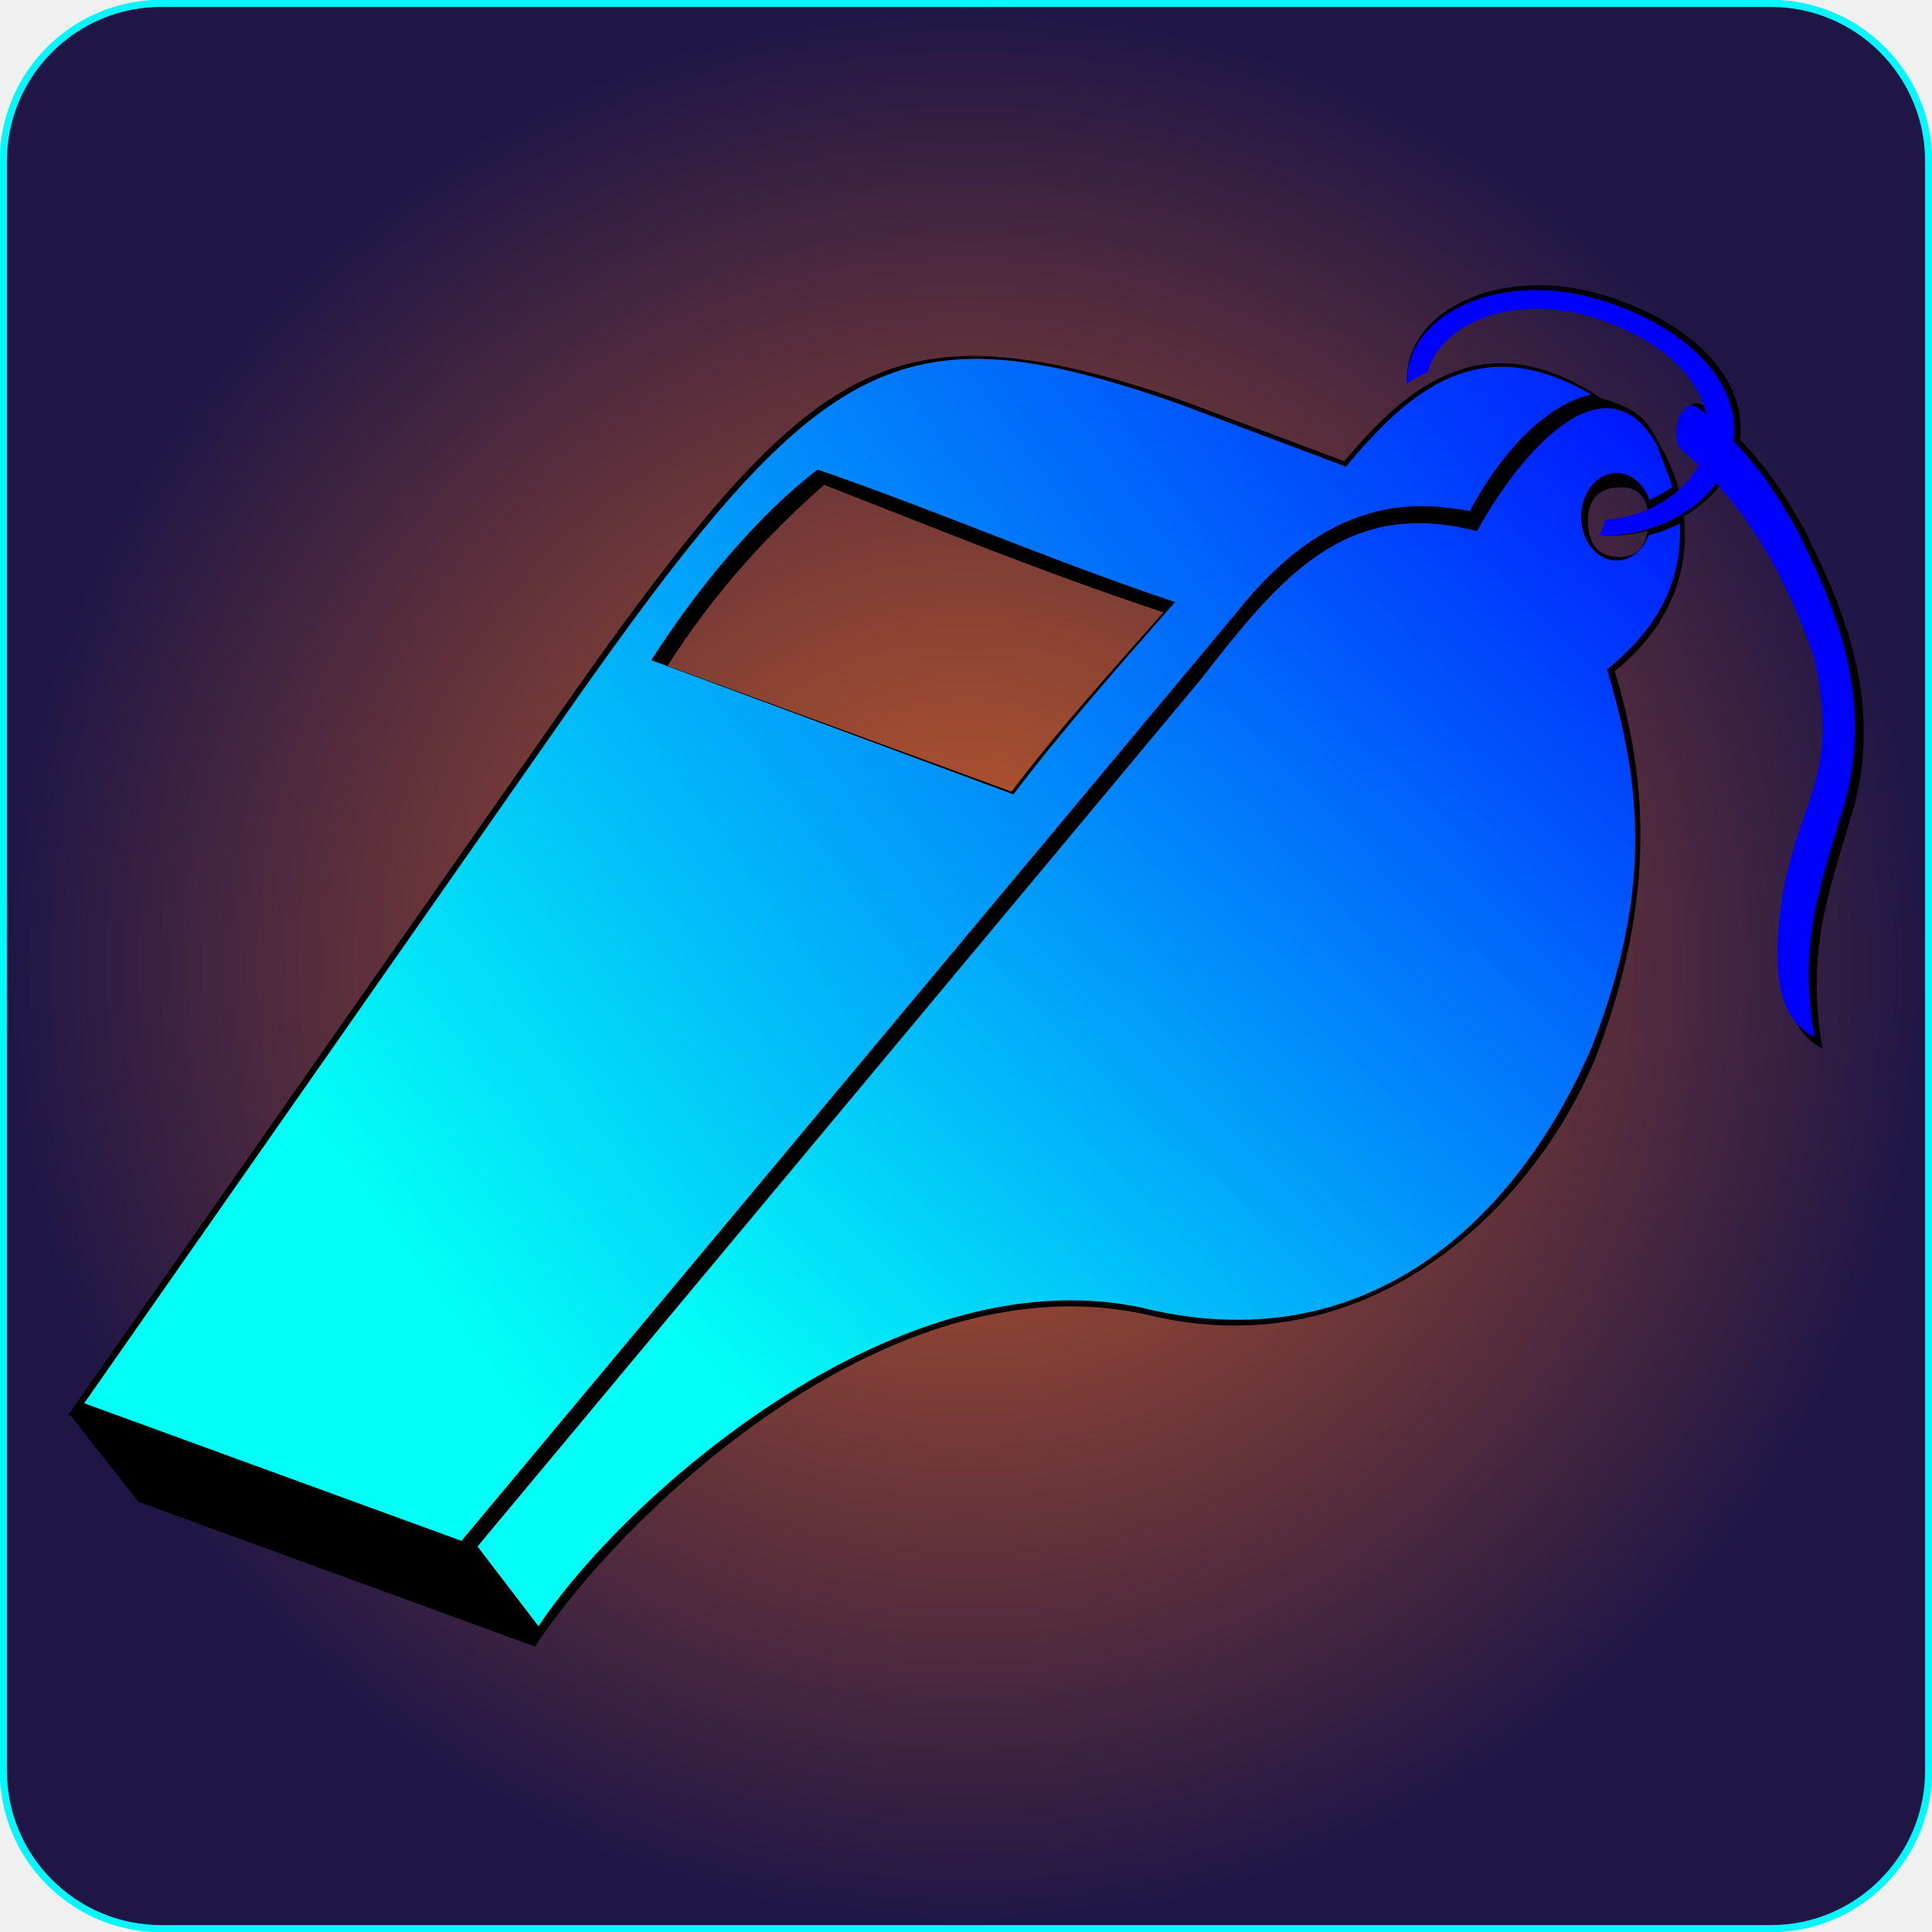
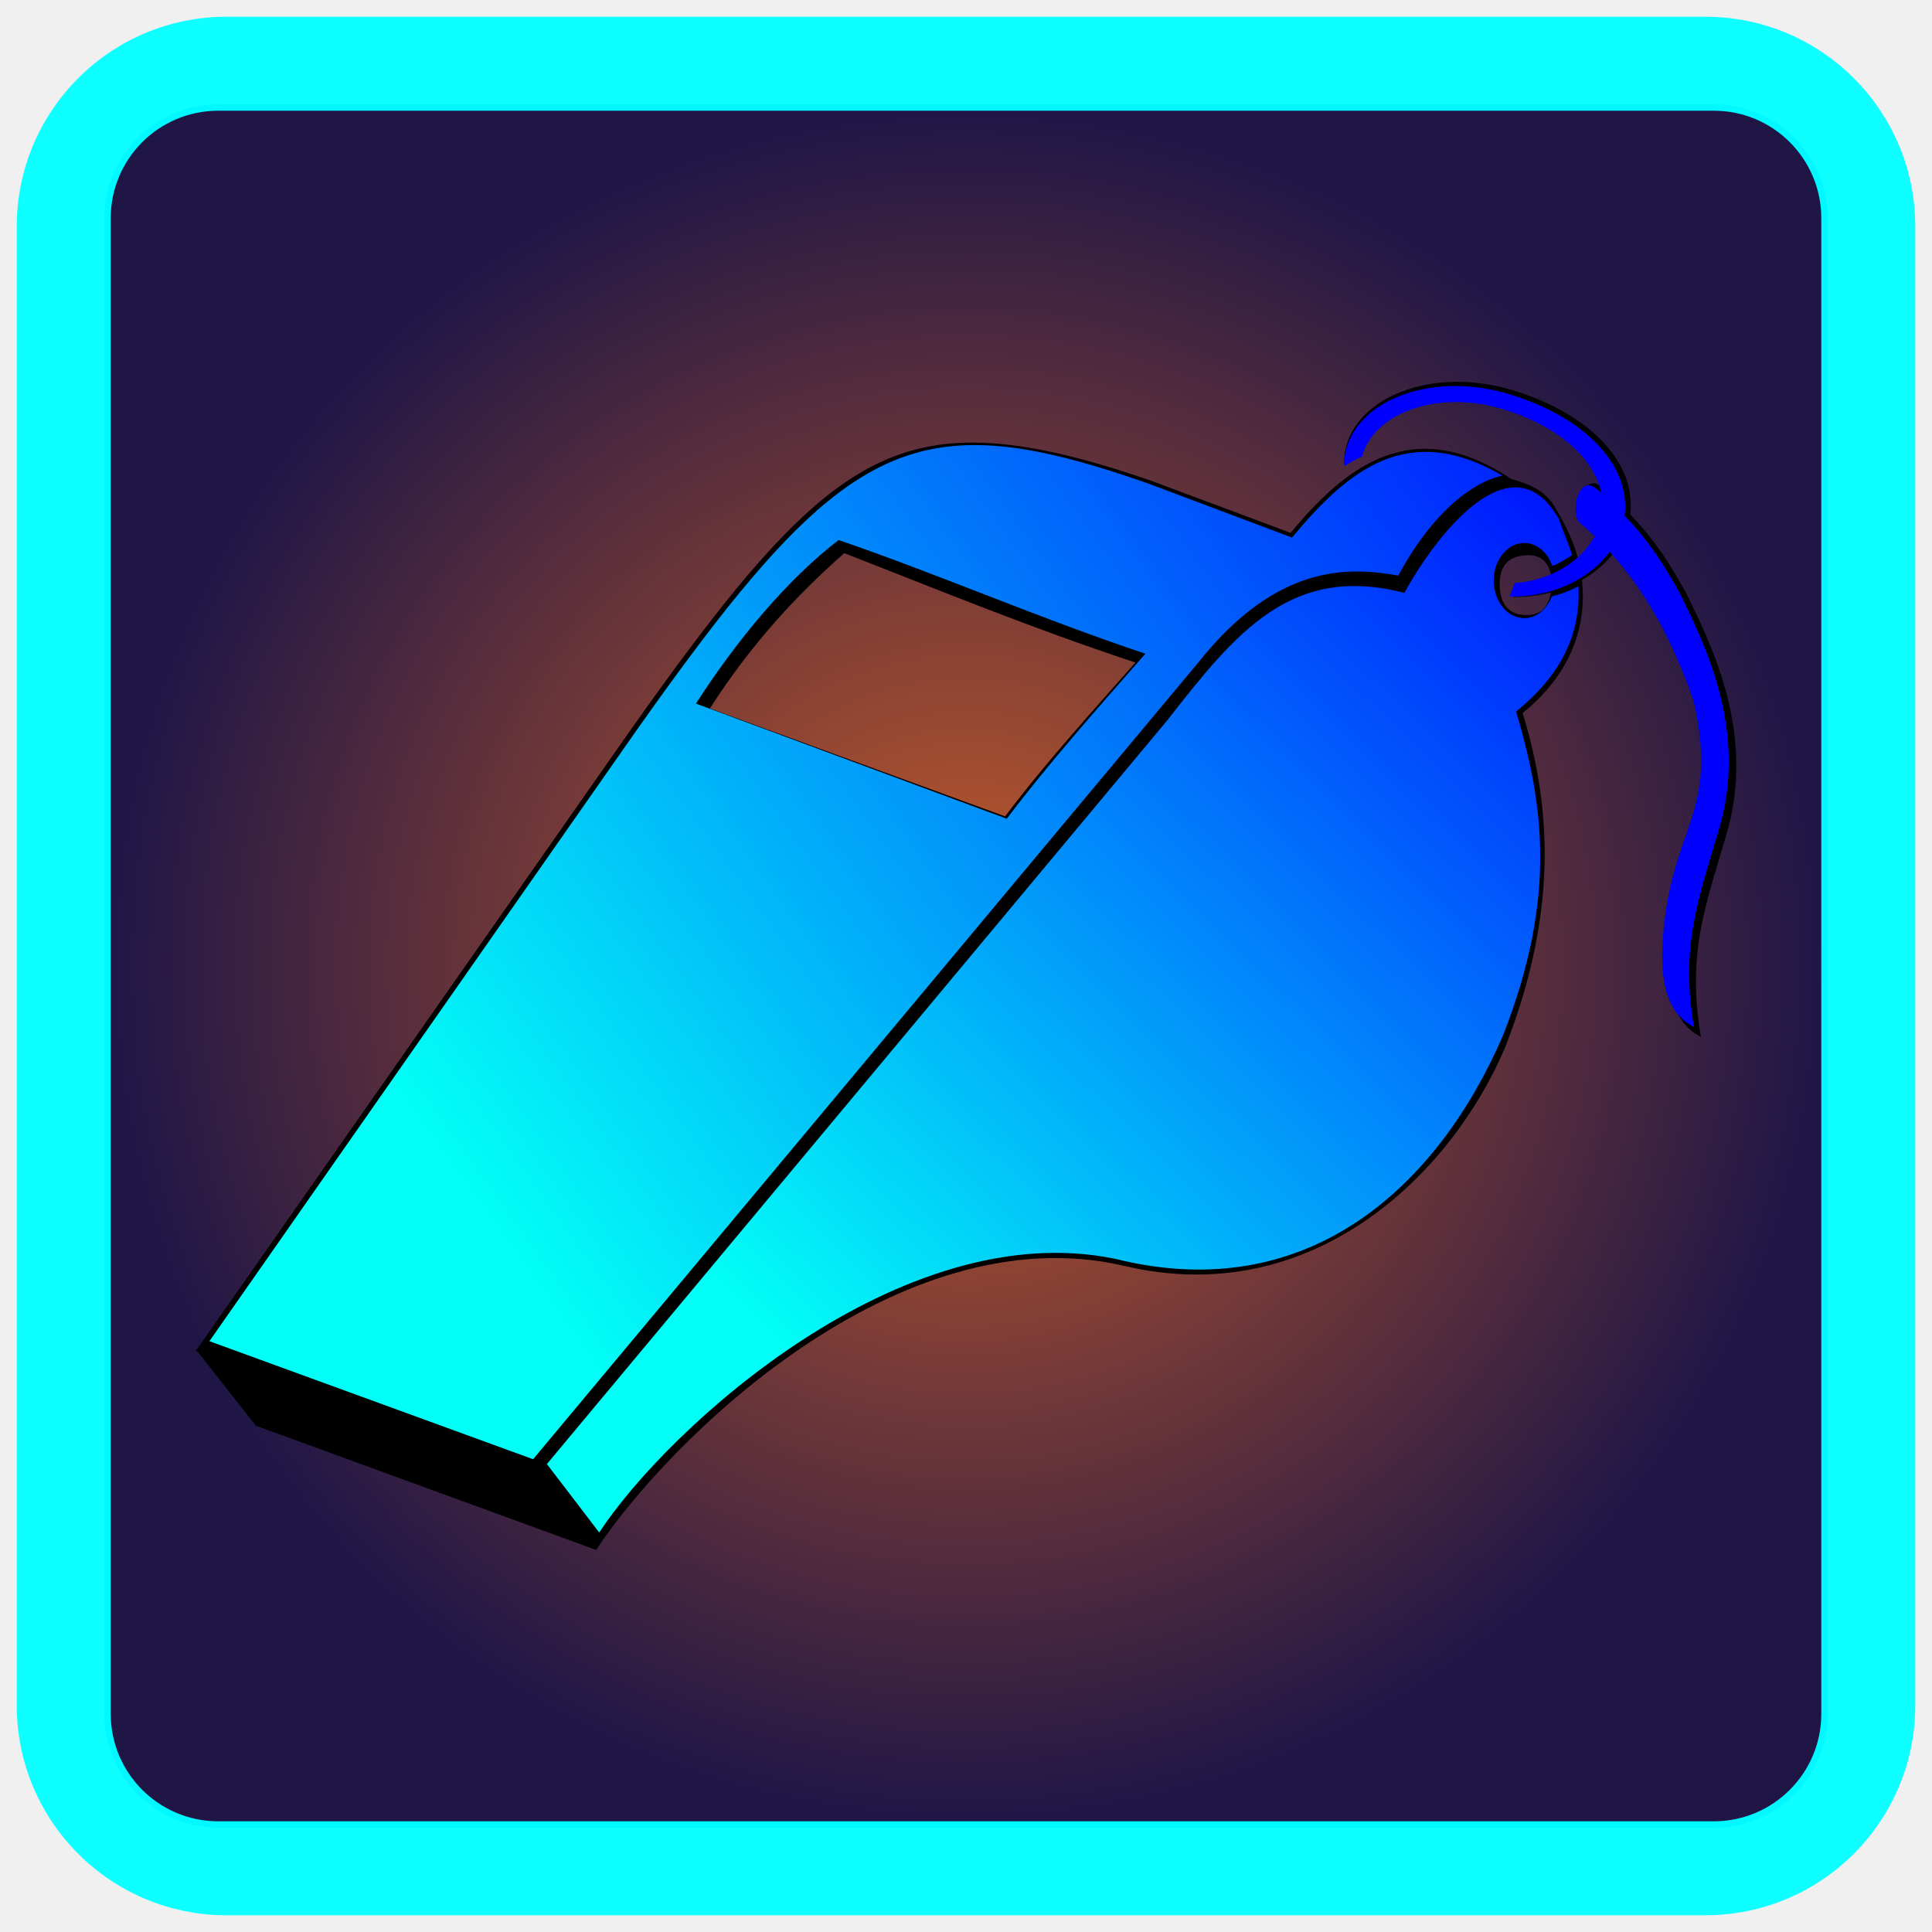
- <svg xmlns="http://www.w3.org/2000/svg" xmlns:xlink="http://www.w3.org/1999/xlink" width="1024" height="1024" viewBox="0 0 270.933 270.933" version="1.1" id="svg1" xml:space="preserve">
+ <svg xmlns="http://www.w3.org/2000/svg" xmlns:xlink="http://www.w3.org/1999/xlink" width="500" height="500" viewBox="0 0 132.292 132.292" version="1.1" id="svg1" xml:space="preserve">
  <defs id="defs1">
    <linearGradient id="linearGradient1">
      <stop style="stop-color:#b9562c;stop-opacity:1;" offset="0.087" id="stop1" />
      <stop style="stop-color:#1f1646;stop-opacity:1;" offset="1" id="stop2" />
    </linearGradient>
    <linearGradient id="linearGradient8" x1="76.323" y1="739.282" x2="851.829" y2="198.82" gradientUnits="userSpaceOnUse" href="#linearGradient7" gradientTransform="matrix(0.2645833,0,0,0.2645833,2.448331,8.440043)" />
    <linearGradient id="linearGradient7">
      <stop style="stop-color:#02fff7;stop-opacity:1;" offset="0.174" id="stop7" />
      <stop style="stop-color:#001bfe;stop-opacity:1;" offset="1" id="stop8" />
    </linearGradient>
    <linearGradient id="linearGradient10" x1="362.747" y1="709.175" x2="868.341" y2="204.611" gradientUnits="userSpaceOnUse" href="#linearGradient9" gradientTransform="matrix(0.2645833,0,0,0.2645833,2.448331,8.440043)" />
    <linearGradient id="linearGradient9">
      <stop style="stop-color:#02fff7;stop-opacity:1;" offset="0" id="stop9" />
      <stop style="stop-color:#000aff;stop-opacity:1;" offset="1" id="stop10" />
    </linearGradient>
-     <radialGradient xlink:href="#linearGradient1" id="radialGradient2" cx="135.467" cy="135.467" fx="135.467" fy="135.467" r="135" gradientUnits="userSpaceOnUse" />
+     <radialGradient xlink:href="#linearGradient1" id="radialGradient2" cx="135.467" cy="135.467" fx="135.467" fy="135.467" r="135" gradientUnits="userSpaceOnUse" gradientTransform="matrix(0.4354244,0,0,0.4354244,7.160343,7.160344)" />
  </defs>
  <g id="layer1">
-     <rect style="opacity:1;fill:url(#radialGradient2);stroke-width:1;stroke:#00f8ff;stroke-opacity:1;stroke-dasharray:none" id="rect1" width="270" height="270" x="0.467" y="0.467" ry="22.162" />
-     <g id="g2" transform="matrix(1.059974,0,0,1.03135,-9.952063,-14.65076)">
-       <path id="path1-4" style="fill:#000000;fill-opacity:1;stroke:#ffffff;stroke-width:0;stroke-dasharray:none" d="m 138.347,62.609 c -19.477,-0.076 -31.416,13.805 -57.632,52.522 l -62.3,91.458 0.337,0.124 8.945,11.689 52.379,19.656 -0.037,-0.061 0.101,0.13 c 10.768,-16.908 46.465,-53.608 81.636,-45.006 28.85,6.93 50.231,-14.535 58.527,-34.634 8.725,-22.813 6.66,-39.691 2.719,-53.019 6.069,-5.059 10.37,-12.29 9.034,-22.03 -0.678,-4.519 -2.466,-7.819 -4.154,-10.76 -1.518,-2.545 -4.022,-3.54 -6.677,-4.314 -15.154,-10.425 -25.453,-1.992 -33.988,8.552 l -21.148,-8.127 c -10.97,-3.952 -20.12,-6.149 -27.741,-6.179 z m -19.925,17.525 c 15.23,6.086 28.316,11.676 44.886,17.332 -7.183,8.377 -13.942,15.999 -20.087,24.376 L 97.695,104.741 C 104.08,94.522 111.07,86.782 118.422,80.134 Z m 105.574,0.323 c 2.431,-1.27e-4 3.419,1.955 3.497,4.157 -4e-5,3.377 -1.144,5.332 -3.81,5.332 -2.666,1.08e-4 -4.202,-1.563 -4.202,-4.94 3e-5,-3.377 1.849,-4.549 4.515,-4.549 z" />
-       <path id="path126" style="fill:url(#linearGradient8);stroke:#ffffff;stroke-width:0;stroke-dasharray:none" d="m 138.698,63.004 c -19.09,-0.075 -31.406,14.241 -57.102,52.241 L 20.531,205.01 70.442,223.717 173.031,97.432 c 12.257,-15.849 23.432,-15.097 30.806,-13.743 6.366,-12.049 13.125,-15.245 16.076,-15.841 -14.529,-8.724 -23.732,-0.976 -32.452,9.812 l -22.033,-8.515 c -10.752,-3.879 -19.26,-6.112 -26.73,-6.141 z m -21.142,15.049 c 15.619,5.512 31.055,12.458 47.296,18.01 -7.041,8.222 -15.353,17.932 -21.377,26.154 L 95.552,103.972 C 101.811,93.942 109.736,84.194 117.556,78.053 Z" />
-       <path id="path127" style="fill:url(#linearGradient10);fill-opacity:1;stroke:#ffffff;stroke-width:0;stroke-dasharray:none" d="m 222.335,69.718 c -6.739,-0.488 -14.343,10.617 -17.548,16.713 -17.42,-4.652 -25.986,6.265 -36.568,20.203 l -95.649,117.848 8.066,10.845 c 10.479,-16.454 46.59,-50.494 79.675,-43.342 29.825,7.604 49.766,-11.795 59.668,-35.393 8.491,-22.201 6.176,-36.95 2.036,-51.368 5.694,-4.746 10.057,-10.969 9.609,-19.834 -1.262,0.67 -2.64,1.212 -4.112,1.598 -0.75,2.025 -2.361,3.436 -4.244,3.436 -2.595,1.08e-4 -4.698,-2.664 -4.698,-5.951 3e-5,-3.287 2.104,-5.951 4.698,-5.951 1.952,-8.2e-5 3.624,1.508 4.334,3.653 1.11,-0.481 2.129,-1.073 3.047,-1.752 -0.638,-2.076 -1.392,-3.752 -2.056,-5.738 -1.86,-3.354 -4.01,-4.805 -6.256,-4.968 z" />
-       <g id="g13" transform="matrix(0.2645833,0,0,0.2645833,2.55907,8.883)">
-         <path style="opacity:1;fill:#000000;fill-opacity:1;stroke:#ffffff;stroke-width:0" id="path128" d="m 792.07,169.205 c -31.904,0.605 -57.643,16.738 -62.141,40.002 -0.512,2.649 -0.735,5.341 -0.725,8.055 3.412,-2.243 6.912,-4.181 10.488,-5.859 4.851,-19.036 26.493,-32.094 53.119,-32.6 9.162,-0.174 18.915,1.14 28.777,4.207 31.842,9.901 53.087,28.916 57.383,49.936 -2.568,-2.251 -5.017,-4.264 -7.076,-4.305 -7.268,-0.144 -10.135,16.205 -5.713,22.238 3.154,2.703 6.118,5.494 8.996,8.318 -7.866,14.92 -25.226,26.336 -46.691,28.023 -0.834,2.774 -1.809,5.457 -2.912,8.062 25.473,0.456 46.937,-10.798 58.414,-26.828 26.616,29.959 40.129,64.168 48.801,88.957 14.971,67.396 -11.862,74.672 -17.465,137.896 -2.327,26.549 0.086,48.462 17.809,57.871 -8.225,-48.617 2.884,-77.738 13.885,-116.4 18.6,-60.487 -8.225,-113.971 -22.348,-143.836 -9.719,-17.523 -16.709,-29.519 -32.006,-46.115 3.77,-29.973 -22.879,-58.962 -67.195,-72.742 -11.447,-3.559 -22.766,-5.083 -33.4,-4.881 z" transform="matrix(1.01961,0,0,1.021799,-14.2996,-6.199451)" href="#path4" />
-         <path id="path4" style="opacity:1;fill:#0000ff;fill-opacity:1;stroke:#ffffff;stroke-width:0" d="m 792.07,169.205 c -31.904,0.605 -57.643,16.738 -62.141,40.002 -0.512,2.649 -0.735,5.341 -0.725,8.055 3.412,-2.243 6.912,-4.181 10.488,-5.859 4.851,-19.036 26.493,-32.094 53.119,-32.6 9.162,-0.174 18.915,1.14 28.777,4.207 31.842,9.901 53.087,28.916 57.383,49.936 -2.568,-2.251 -5.017,-4.264 -7.076,-4.305 -7.268,-0.144 -10.135,16.205 -5.713,22.238 3.154,2.703 6.118,5.494 8.996,8.318 -7.866,14.92 -25.226,26.336 -46.691,28.023 -0.834,2.774 -1.809,5.457 -2.912,8.062 25.473,0.456 46.937,-10.798 58.414,-26.828 26.616,29.959 40.129,64.168 48.801,88.957 14.971,67.396 -11.862,74.672 -17.465,137.896 -2.327,26.549 0.086,48.462 17.809,57.871 -8.225,-48.617 2.884,-77.738 13.885,-116.4 18.6,-60.487 -8.225,-113.971 -22.348,-143.836 -9.719,-17.523 -16.709,-29.519 -32.006,-46.115 3.77,-29.973 -22.879,-58.962 -67.195,-72.742 -11.447,-3.559 -22.766,-5.083 -33.4,-4.881 z" />
+     <g id="g1">
+       <rect style="fill:#0dffff;fill-opacity:1;stroke:none;stroke-width:0.508;stroke-dasharray:none;stroke-opacity:1" id="rect7-87-3" width="130" height="130" x="1.146" y="1.146" ry="14.369" />
+       <rect style="opacity:1;fill:url(#radialGradient2);stroke:#00f8ff;stroke-width:0.435;stroke-dasharray:none;stroke-opacity:1" id="rect1" width="117.565" height="117.565" x="7.364" y="7.364" ry="7.578" />
+       <g id="g2" transform="matrix(0.4440906,0,0,0.4320984,5.220667,3.252079)">
+         <path id="path1-4" style="fill:#000000;fill-opacity:1;stroke:#ffffff;stroke-width:0;stroke-dasharray:none" d="m 138.347,62.609 c -19.477,-0.076 -31.416,13.805 -57.632,52.522 l -62.3,91.458 0.337,0.124 8.945,11.689 52.379,19.656 -0.037,-0.061 0.101,0.13 c 10.768,-16.908 46.465,-53.608 81.636,-45.006 28.85,6.93 50.231,-14.535 58.527,-34.634 8.725,-22.813 6.66,-39.691 2.719,-53.019 6.069,-5.059 10.37,-12.29 9.034,-22.03 -0.678,-4.519 -2.466,-7.819 -4.154,-10.76 -1.518,-2.545 -4.022,-3.54 -6.677,-4.314 -15.154,-10.425 -25.453,-1.992 -33.988,8.552 l -21.148,-8.127 c -10.97,-3.952 -20.12,-6.149 -27.741,-6.179 z m -19.925,17.525 c 15.23,6.086 28.316,11.676 44.886,17.332 -7.183,8.377 -13.942,15.999 -20.087,24.376 L 97.695,104.741 C 104.08,94.522 111.07,86.782 118.422,80.134 Z m 105.574,0.323 c 2.431,-1.27e-4 3.419,1.955 3.497,4.157 -4e-5,3.377 -1.144,5.332 -3.81,5.332 -2.666,1.08e-4 -4.202,-1.563 -4.202,-4.94 3e-5,-3.377 1.849,-4.549 4.515,-4.549 z" />
+         <path id="path126" style="fill:url(#linearGradient8);stroke:#ffffff;stroke-width:0;stroke-dasharray:none" d="m 138.698,63.004 c -19.09,-0.075 -31.406,14.241 -57.102,52.241 L 20.531,205.01 70.442,223.717 173.031,97.432 c 12.257,-15.849 23.432,-15.097 30.806,-13.743 6.366,-12.049 13.125,-15.245 16.076,-15.841 -14.529,-8.724 -23.732,-0.976 -32.452,9.812 l -22.033,-8.515 c -10.752,-3.879 -19.26,-6.112 -26.73,-6.141 z m -21.142,15.049 c 15.619,5.512 31.055,12.458 47.296,18.01 -7.041,8.222 -15.353,17.932 -21.377,26.154 L 95.552,103.972 C 101.811,93.942 109.736,84.194 117.556,78.053 Z" />
+         <path id="path127" style="fill:url(#linearGradient10);fill-opacity:1;stroke:#ffffff;stroke-width:0;stroke-dasharray:none" d="m 222.335,69.718 c -6.739,-0.488 -14.343,10.617 -17.548,16.713 -17.42,-4.652 -25.986,6.265 -36.568,20.203 l -95.649,117.848 8.066,10.845 c 10.479,-16.454 46.59,-50.494 79.675,-43.342 29.825,7.604 49.766,-11.795 59.668,-35.393 8.491,-22.201 6.176,-36.95 2.036,-51.368 5.694,-4.746 10.057,-10.969 9.609,-19.834 -1.262,0.67 -2.64,1.212 -4.112,1.598 -0.75,2.025 -2.361,3.436 -4.244,3.436 -2.595,1.08e-4 -4.698,-2.664 -4.698,-5.951 3e-5,-3.287 2.104,-5.951 4.698,-5.951 1.952,-8.2e-5 3.624,1.508 4.334,3.653 1.11,-0.481 2.129,-1.073 3.047,-1.752 -0.638,-2.076 -1.392,-3.752 -2.056,-5.738 -1.86,-3.354 -4.01,-4.805 -6.256,-4.968 z" />
+         <g id="g13" transform="matrix(0.2645833,0,0,0.2645833,2.55907,8.883)">
+           <path style="opacity:1;fill:#000000;fill-opacity:1;stroke:#ffffff;stroke-width:0" id="path128" d="m 792.07,169.205 c -31.904,0.605 -57.643,16.738 -62.141,40.002 -0.512,2.649 -0.735,5.341 -0.725,8.055 3.412,-2.243 6.912,-4.181 10.488,-5.859 4.851,-19.036 26.493,-32.094 53.119,-32.6 9.162,-0.174 18.915,1.14 28.777,4.207 31.842,9.901 53.087,28.916 57.383,49.936 -2.568,-2.251 -5.017,-4.264 -7.076,-4.305 -7.268,-0.144 -10.135,16.205 -5.713,22.238 3.154,2.703 6.118,5.494 8.996,8.318 -7.866,14.92 -25.226,26.336 -46.691,28.023 -0.834,2.774 -1.809,5.457 -2.912,8.062 25.473,0.456 46.937,-10.798 58.414,-26.828 26.616,29.959 40.129,64.168 48.801,88.957 14.971,67.396 -11.862,74.672 -17.465,137.896 -2.327,26.549 0.086,48.462 17.809,57.871 -8.225,-48.617 2.884,-77.738 13.885,-116.4 18.6,-60.487 -8.225,-113.971 -22.348,-143.836 -9.719,-17.523 -16.709,-29.519 -32.006,-46.115 3.77,-29.973 -22.879,-58.962 -67.195,-72.742 -11.447,-3.559 -22.766,-5.083 -33.4,-4.881 z" transform="matrix(1.01961,0,0,1.021799,-14.2996,-6.199451)" href="#path4" />
+           <path id="path4" style="opacity:1;fill:#0000ff;fill-opacity:1;stroke:#ffffff;stroke-width:0" d="m 792.07,169.205 c -31.904,0.605 -57.643,16.738 -62.141,40.002 -0.512,2.649 -0.735,5.341 -0.725,8.055 3.412,-2.243 6.912,-4.181 10.488,-5.859 4.851,-19.036 26.493,-32.094 53.119,-32.6 9.162,-0.174 18.915,1.14 28.777,4.207 31.842,9.901 53.087,28.916 57.383,49.936 -2.568,-2.251 -5.017,-4.264 -7.076,-4.305 -7.268,-0.144 -10.135,16.205 -5.713,22.238 3.154,2.703 6.118,5.494 8.996,8.318 -7.866,14.92 -25.226,26.336 -46.691,28.023 -0.834,2.774 -1.809,5.457 -2.912,8.062 25.473,0.456 46.937,-10.798 58.414,-26.828 26.616,29.959 40.129,64.168 48.801,88.957 14.971,67.396 -11.862,74.672 -17.465,137.896 -2.327,26.549 0.086,48.462 17.809,57.871 -8.225,-48.617 2.884,-77.738 13.885,-116.4 18.6,-60.487 -8.225,-113.971 -22.348,-143.836 -9.719,-17.523 -16.709,-29.519 -32.006,-46.115 3.77,-29.973 -22.879,-58.962 -67.195,-72.742 -11.447,-3.559 -22.766,-5.083 -33.4,-4.881 z" />
+         </g>
      </g>
    </g>
  </g>
</svg>
